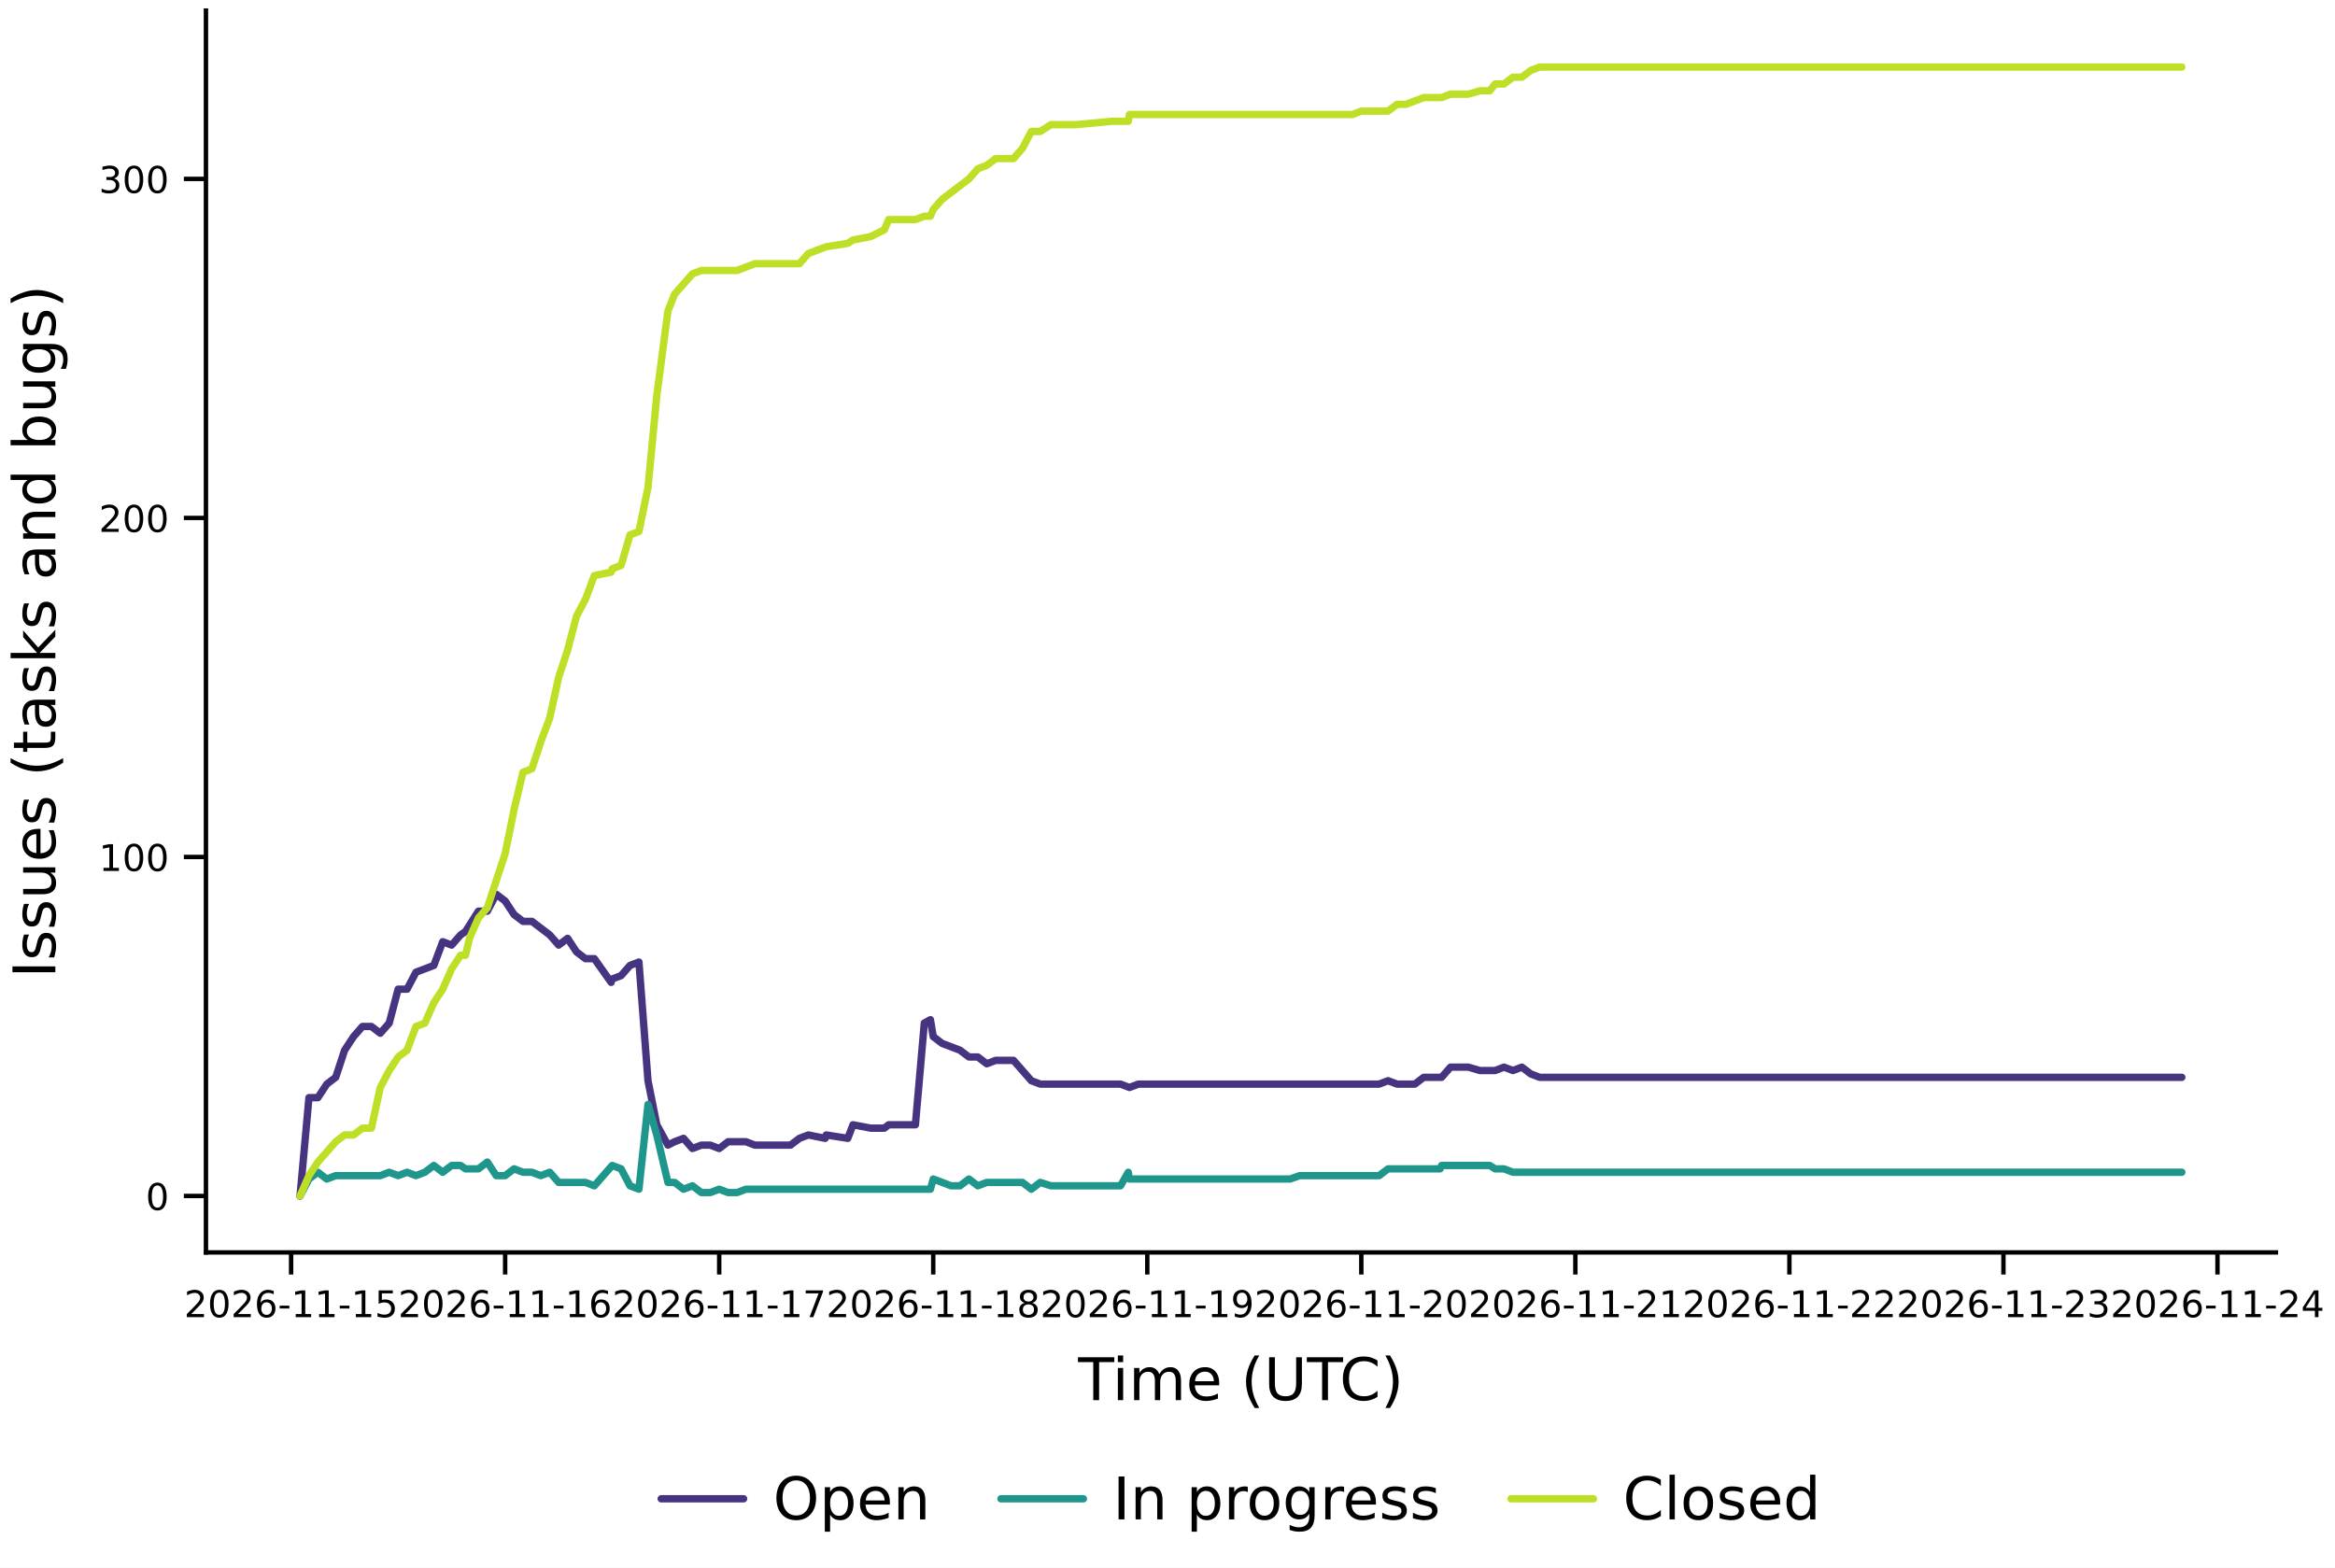
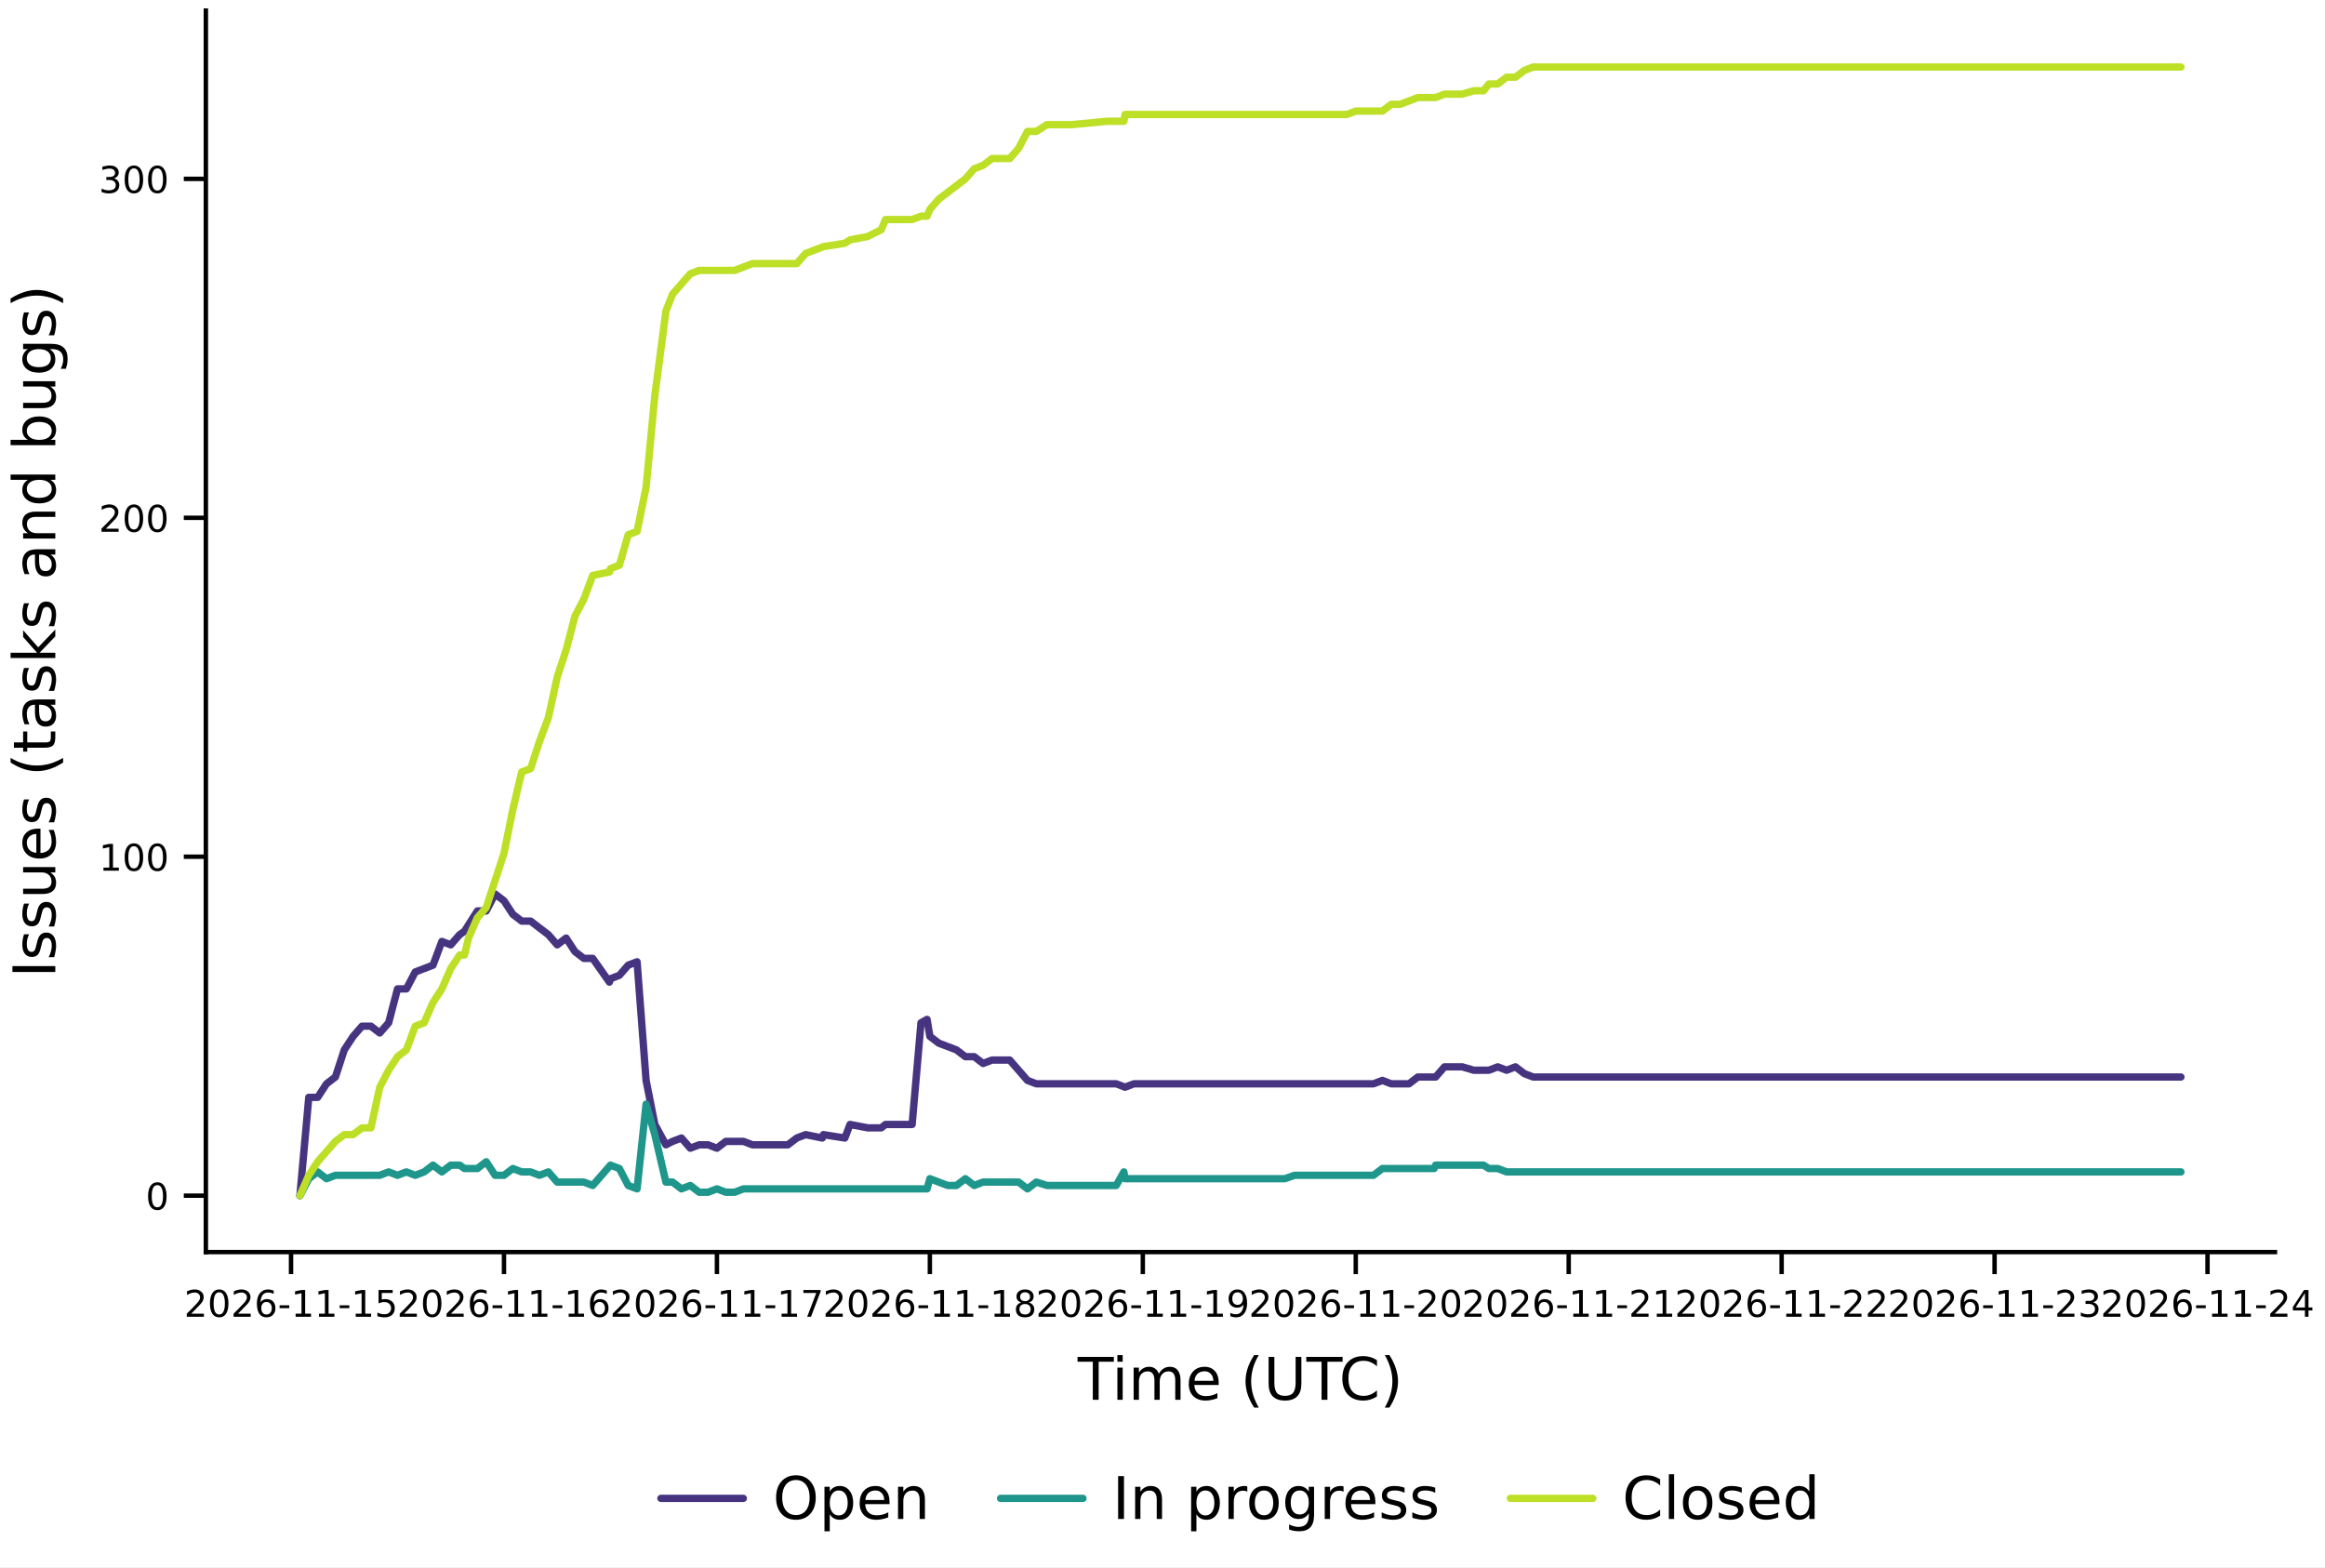
- <svg xmlns="http://www.w3.org/2000/svg" xmlns:xlink="http://www.w3.org/1999/xlink" width="317.287pt" height="213.046pt" viewBox="0 0 317.287 213.046" version="1.1">
+ <svg xmlns="http://www.w3.org/2000/svg" xmlns:xlink="http://www.w3.org/1999/xlink" width="316.058pt" height="213.046pt" viewBox="0 0 316.058 213.046" version="1.1">
  <defs>
    <style type="text/css">*{stroke-linejoin: round; stroke-linecap: butt}</style>
  </defs>
  <g id="figure_1">
    <g id="patch_1">
-       <path d="M 0 213.046  L 317.287 213.046  L 317.287 0  L 0 0  z " style="fill: #ffffff" />
+       <path d="M 0 213.046  L 316.058 213.046  L 316.058 0  L 0 0  z " style="fill: #ffffff" />
    </g>
    <g id="axes_1">
      <g id="patch_2">
        <path d="M 27.984 170.203  L 309.256 170.203  L 309.256 1.44  L 27.984 1.44  z " style="fill: #ffffff" />
      </g>
      <g id="matplotlib.axis_1">
        <g id="xtick_1">
          <g id="line2d_1">
            <defs>
-               <path id="m86e98f41b6" d="M 0 0  L 0 3  " style="stroke: #000000; stroke-width: 0.6" />
+               <path id="m260171f539" d="M 0 0  L 0 3  " style="stroke: #000000; stroke-width: 0.6" />
            </defs>
            <g>
-               <use xlink:href="#m86e98f41b6" x="39.558" y="170.203" style="stroke: #000000; stroke-width: 0.6" />
+               <use xlink:href="#m260171f539" x="39.563" y="170.203" style="stroke: #000000; stroke-width: 0.6" />
            </g>
          </g>
          <g id="text_1">
-             <text style="font-size: 5px; font-family: 'DejaVu Sans', sans-serif; text-anchor: middle" x="39.558" y="179.002" transform="rotate(-0 39.55759 179.0017)">2026-11-15</text>
+             <text style="font-size: 5px; font-family: 'DejaVu Sans', sans-serif; text-anchor: middle" x="39.563" y="179.002" transform="rotate(-0 39.5633 179.0017)">2026-11-15</text>
          </g>
        </g>
        <g id="xtick_2">
          <g id="line2d_2">
            <g>
-               <use xlink:href="#m86e98f41b6" x="68.642" y="170.203" style="stroke: #000000; stroke-width: 0.6" />
+               <use xlink:href="#m260171f539" x="68.511" y="170.203" style="stroke: #000000; stroke-width: 0.6" />
            </g>
          </g>
          <g id="text_2">
-             <text style="font-size: 5px; font-family: 'DejaVu Sans', sans-serif; text-anchor: middle" x="68.642" y="179.002" transform="rotate(-0 68.6421 179.0017)">2026-11-16</text>
+             <text style="font-size: 5px; font-family: 'DejaVu Sans', sans-serif; text-anchor: middle" x="68.511" y="179.002" transform="rotate(-0 68.51062 179.0017)">2026-11-16</text>
          </g>
        </g>
        <g id="xtick_3">
          <g id="line2d_3">
            <g>
-               <use xlink:href="#m86e98f41b6" x="97.727" y="170.203" style="stroke: #000000; stroke-width: 0.6" />
+               <use xlink:href="#m260171f539" x="97.458" y="170.203" style="stroke: #000000; stroke-width: 0.6" />
            </g>
          </g>
          <g id="text_3">
-             <text style="font-size: 5px; font-family: 'DejaVu Sans', sans-serif; text-anchor: middle" x="97.727" y="179.002" transform="rotate(-0 97.72661 179.0017)">2026-11-17</text>
+             <text style="font-size: 5px; font-family: 'DejaVu Sans', sans-serif; text-anchor: middle" x="97.458" y="179.002" transform="rotate(-0 97.45794 179.0017)">2026-11-17</text>
          </g>
        </g>
        <g id="xtick_4">
          <g id="line2d_4">
            <g>
-               <use xlink:href="#m86e98f41b6" x="126.811" y="170.203" style="stroke: #000000; stroke-width: 0.6" />
+               <use xlink:href="#m260171f539" x="126.405" y="170.203" style="stroke: #000000; stroke-width: 0.6" />
            </g>
          </g>
          <g id="text_4">
-             <text style="font-size: 5px; font-family: 'DejaVu Sans', sans-serif; text-anchor: middle" x="126.811" y="179.002" transform="rotate(-0 126.8111 179.0017)">2026-11-18</text>
+             <text style="font-size: 5px; font-family: 'DejaVu Sans', sans-serif; text-anchor: middle" x="126.405" y="179.002" transform="rotate(-0 126.4053 179.0017)">2026-11-18</text>
          </g>
        </g>
        <g id="xtick_5">
          <g id="line2d_5">
            <g>
-               <use xlink:href="#m86e98f41b6" x="155.896" y="170.203" style="stroke: #000000; stroke-width: 0.6" />
+               <use xlink:href="#m260171f539" x="155.353" y="170.203" style="stroke: #000000; stroke-width: 0.6" />
            </g>
          </g>
          <g id="text_5">
-             <text style="font-size: 5px; font-family: 'DejaVu Sans', sans-serif; text-anchor: middle" x="155.896" y="179.002" transform="rotate(-0 155.8956 179.0017)">2026-11-19</text>
+             <text style="font-size: 5px; font-family: 'DejaVu Sans', sans-serif; text-anchor: middle" x="155.353" y="179.002" transform="rotate(-0 155.3526 179.0017)">2026-11-19</text>
          </g>
        </g>
        <g id="xtick_6">
          <g id="line2d_6">
            <g>
-               <use xlink:href="#m86e98f41b6" x="184.98" y="170.203" style="stroke: #000000; stroke-width: 0.6" />
+               <use xlink:href="#m260171f539" x="184.3" y="170.203" style="stroke: #000000; stroke-width: 0.6" />
            </g>
          </g>
          <g id="text_6">
-             <text style="font-size: 5px; font-family: 'DejaVu Sans', sans-serif; text-anchor: middle" x="184.98" y="179.002" transform="rotate(-0 184.9801 179.0017)">2026-11-20</text>
+             <text style="font-size: 5px; font-family: 'DejaVu Sans', sans-serif; text-anchor: middle" x="184.3" y="179.002" transform="rotate(-0 184.2999 179.0017)">2026-11-20</text>
          </g>
        </g>
        <g id="xtick_7">
          <g id="line2d_7">
            <g>
-               <use xlink:href="#m86e98f41b6" x="214.065" y="170.203" style="stroke: #000000; stroke-width: 0.6" />
+               <use xlink:href="#m260171f539" x="213.247" y="170.203" style="stroke: #000000; stroke-width: 0.6" />
            </g>
          </g>
          <g id="text_7">
-             <text style="font-size: 5px; font-family: 'DejaVu Sans', sans-serif; text-anchor: middle" x="214.065" y="179.002" transform="rotate(-0 214.0646 179.0017)">2026-11-21</text>
+             <text style="font-size: 5px; font-family: 'DejaVu Sans', sans-serif; text-anchor: middle" x="213.247" y="179.002" transform="rotate(-0 213.2472 179.0017)">2026-11-21</text>
          </g>
        </g>
        <g id="xtick_8">
          <g id="line2d_8">
            <g>
-               <use xlink:href="#m86e98f41b6" x="243.149" y="170.203" style="stroke: #000000; stroke-width: 0.6" />
+               <use xlink:href="#m260171f539" x="242.195" y="170.203" style="stroke: #000000; stroke-width: 0.6" />
            </g>
          </g>
          <g id="text_8">
-             <text style="font-size: 5px; font-family: 'DejaVu Sans', sans-serif; text-anchor: middle" x="243.149" y="179.002" transform="rotate(-0 243.1492 179.0017)">2026-11-22</text>
+             <text style="font-size: 5px; font-family: 'DejaVu Sans', sans-serif; text-anchor: middle" x="242.195" y="179.002" transform="rotate(-0 242.1945 179.0017)">2026-11-22</text>
          </g>
        </g>
        <g id="xtick_9">
          <g id="line2d_9">
            <g>
-               <use xlink:href="#m86e98f41b6" x="272.234" y="170.203" style="stroke: #000000; stroke-width: 0.6" />
+               <use xlink:href="#m260171f539" x="271.142" y="170.203" style="stroke: #000000; stroke-width: 0.6" />
            </g>
          </g>
          <g id="text_9">
-             <text style="font-size: 5px; font-family: 'DejaVu Sans', sans-serif; text-anchor: middle" x="272.234" y="179.002" transform="rotate(-0 272.2337 179.0017)">2026-11-23</text>
+             <text style="font-size: 5px; font-family: 'DejaVu Sans', sans-serif; text-anchor: middle" x="271.142" y="179.002" transform="rotate(-0 271.1419 179.0017)">2026-11-23</text>
          </g>
        </g>
        <g id="xtick_10">
          <g id="line2d_10">
            <g>
-               <use xlink:href="#m86e98f41b6" x="301.318" y="170.203" style="stroke: #000000; stroke-width: 0.6" />
+               <use xlink:href="#m260171f539" x="300.089" y="170.203" style="stroke: #000000; stroke-width: 0.6" />
            </g>
          </g>
          <g id="text_10">
-             <text style="font-size: 5px; font-family: 'DejaVu Sans', sans-serif; text-anchor: middle" x="301.318" y="179.002" transform="rotate(-0 301.3182 179.0017)">2026-11-24</text>
+             <text style="font-size: 5px; font-family: 'DejaVu Sans', sans-serif; text-anchor: middle" x="300.089" y="179.002" transform="rotate(-0 300.0892 179.0017)">2026-11-24</text>
          </g>
        </g>
        <g id="text_11">
          <text style="font-size: 8px; font-family: 'DejaVu Sans', sans-serif; text-anchor: middle" x="168.62" y="190.282" transform="rotate(-0 168.6201 190.2816)">Time (UTC)</text>
        </g>
      </g>
      <g id="matplotlib.axis_2">
        <g id="ytick_1">
          <g id="line2d_11">
            <defs>
-               <path id="ma8ce9797fe" d="M 0 0  L -3 0  " style="stroke: #000000; stroke-width: 0.6" />
+               <path id="ma91bd4e025" d="M 0 0  L -3 0  " style="stroke: #000000; stroke-width: 0.6" />
            </defs>
            <g>
-               <use xlink:href="#ma8ce9797fe" x="27.984" y="162.532" style="stroke: #000000; stroke-width: 0.6" />
+               <use xlink:href="#ma91bd4e025" x="27.984" y="162.532" style="stroke: #000000; stroke-width: 0.6" />
            </g>
          </g>
          <g id="text_12">
            <text style="font-size: 5px; font-family: 'DejaVu Sans', sans-serif; text-anchor: end" x="22.984" y="164.431" transform="rotate(-0 22.98438 164.4312)">0</text>
          </g>
        </g>
        <g id="ytick_2">
          <g id="line2d_12">
            <g>
-               <use xlink:href="#ma8ce9797fe" x="27.984" y="116.46" style="stroke: #000000; stroke-width: 0.6" />
+               <use xlink:href="#ma91bd4e025" x="27.984" y="116.46" style="stroke: #000000; stroke-width: 0.6" />
            </g>
          </g>
          <g id="text_13">
            <text style="font-size: 5px; font-family: 'DejaVu Sans', sans-serif; text-anchor: end" x="22.984" y="118.359" transform="rotate(-0 22.98438 118.3589)">100</text>
          </g>
        </g>
        <g id="ytick_3">
          <g id="line2d_13">
            <g>
-               <use xlink:href="#ma8ce9797fe" x="27.984" y="70.387" style="stroke: #000000; stroke-width: 0.6" />
+               <use xlink:href="#ma91bd4e025" x="27.984" y="70.387" style="stroke: #000000; stroke-width: 0.6" />
            </g>
          </g>
          <g id="text_14">
            <text style="font-size: 5px; font-family: 'DejaVu Sans', sans-serif; text-anchor: end" x="22.984" y="72.287" transform="rotate(-0 22.98438 72.28662)">200</text>
          </g>
        </g>
        <g id="ytick_4">
          <g id="line2d_14">
            <g>
-               <use xlink:href="#ma8ce9797fe" x="27.984" y="24.315" style="stroke: #000000; stroke-width: 0.6" />
+               <use xlink:href="#ma91bd4e025" x="27.984" y="24.315" style="stroke: #000000; stroke-width: 0.6" />
            </g>
          </g>
          <g id="text_15">
            <text style="font-size: 5px; font-family: 'DejaVu Sans', sans-serif; text-anchor: end" x="22.984" y="26.214" transform="rotate(-0 22.98438 26.21431)">300</text>
          </g>
        </g>
        <g id="text_16">
          <text style="font-size: 8px; font-family: 'DejaVu Sans', sans-serif; text-anchor: middle" x="7.519" y="85.821" transform="rotate(-90 7.51875 85.82143)">Issues (tasks and bugs)</text>
        </g>
      </g>
      <g id="line2d_15">
-         <path d="M 40.769 162.532  L 41.981 149.171  L 43.193 149.171  L 44.405 147.328  L 45.617 146.407  L 46.829 142.721  L 48.041 140.878  L 49.252 139.496  L 50.464 139.496  L 51.676 140.417  L 52.888 139.035  L 54.1 134.428  L 55.312 134.428  L 56.524 132.124  L 58.947 131.203  L 60.159 127.978  L 61.371 128.438  L 62.583 127.056  L 63.249 126.595  L 65.007 123.831  L 66.218 123.831  L 67.43 121.527  L 68.642 122.449  L 69.854 124.292  L 71.066 125.213  L 72.278 125.213  L 74.701 127.056  L 75.913 128.438  L 77.125 127.517  L 78.337 129.36  L 79.549 130.281  L 80.761 130.281  L 83.043 133.506  L 83.184 133.046  L 84.396 132.585  L 85.608 131.203  L 86.82 130.742  L 88.052 146.867  L 89.244 152.857  L 90.758 155.621  L 91.667 155.16  L 92.879 154.7  L 94.091 156.082  L 95.303 155.621  L 96.515 155.621  L 97.727 156.082  L 98.938 155.16  L 101.362 155.16  L 102.574 155.621  L 107.421 155.621  L 108.633 154.7  L 109.845 154.239  L 112.127 154.7  L 112.269 154.239  L 115.198 154.7  L 115.904 152.857  L 118.328 153.317  L 120.166 153.317  L 120.752 152.857  L 124.387 152.857  L 125.599 139.035  L 126.427 138.574  L 126.811 140.878  L 128.023 141.799  L 130.447 142.721  L 131.659 143.642  L 132.87 143.642  L 134.082 144.564  L 135.294 144.103  L 137.718 144.103  L 140.142 146.867  L 141.353 147.328  L 152.26 147.328  L 153.472 147.789  L 154.684 147.328  L 187.404 147.328  L 188.616 146.867  L 189.828 147.328  L 192.251 147.328  L 193.463 146.407  L 195.887 146.407  L 197.099 145.024  L 199.522 145.024  L 201.098 145.485  L 203.158 145.485  L 204.37 145.024  L 205.582 145.485  L 206.794 145.024  L 208.005 145.946  L 209.217 146.407  L 296.471 146.407  L 296.471 146.407  " clip-path="url(#pc32f3128f7)" style="fill: none; stroke: #463480; stroke-linecap: round" />
+         <path d="M 40.769 162.532  L 41.976 149.171  L 43.182 149.171  L 44.388 147.328  L 45.594 146.407  L 46.8 142.721  L 48.006 140.878  L 49.212 139.496  L 50.419 139.496  L 51.625 140.417  L 52.831 139.035  L 54.037 134.428  L 55.243 134.428  L 56.449 132.124  L 58.862 131.203  L 60.068 127.978  L 61.274 128.438  L 62.48 127.056  L 63.143 126.595  L 64.892 123.831  L 66.098 123.831  L 67.304 121.527  L 68.511 122.449  L 69.717 124.292  L 70.923 125.213  L 72.129 125.213  L 74.541 127.056  L 75.747 128.438  L 76.954 127.517  L 78.16 129.36  L 79.366 130.281  L 80.572 130.281  L 82.844 133.506  L 82.984 133.046  L 84.19 132.585  L 85.397 131.203  L 86.603 130.742  L 87.829 146.867  L 89.015 152.857  L 90.523 155.621  L 91.427 155.16  L 92.633 154.7  L 93.84 156.082  L 95.046 155.621  L 96.252 155.621  L 97.458 156.082  L 98.664 155.16  L 101.076 155.16  L 102.282 155.621  L 107.107 155.621  L 108.313 154.7  L 109.519 154.239  L 111.791 154.7  L 111.932 154.239  L 114.846 154.7  L 115.55 152.857  L 117.962 153.317  L 119.792 153.317  L 120.375 152.857  L 123.993 152.857  L 125.199 139.035  L 126.023 138.574  L 126.405 140.878  L 127.611 141.799  L 130.024 142.721  L 131.23 143.642  L 132.436 143.642  L 133.642 144.564  L 134.848 144.103  L 137.261 144.103  L 139.673 146.867  L 140.879 147.328  L 151.734 147.328  L 152.94 147.789  L 154.146 147.328  L 186.712 147.328  L 187.918 146.867  L 189.124 147.328  L 191.537 147.328  L 192.743 146.407  L 195.155 146.407  L 196.361 145.024  L 198.774 145.024  L 200.342 145.485  L 202.392 145.485  L 203.598 145.024  L 204.804 145.485  L 206.01 145.024  L 207.217 145.946  L 208.423 146.407  L 296.471 146.407  L 296.471 146.407  " clip-path="url(#ped6dde5c7c)" style="fill: none; stroke: #463480; stroke-linecap: round" />
      </g>
      <g id="line2d_16">
-         <path d="M 40.769 162.532  L 41.981 160.228  L 43.193 159.307  L 44.405 160.228  L 45.617 159.767  L 51.676 159.767  L 52.888 159.307  L 54.1 159.767  L 55.312 159.307  L 56.524 159.767  L 57.735 159.307  L 58.947 158.385  L 60.159 159.307  L 61.371 158.385  L 62.583 158.385  L 63.249 158.846  L 65.007 158.846  L 66.218 157.925  L 67.43 159.767  L 68.642 159.767  L 69.854 158.846  L 71.066 159.307  L 72.278 159.307  L 73.49 159.767  L 74.701 159.307  L 75.913 160.689  L 79.549 160.689  L 80.761 161.15  L 83.184 158.385  L 84.396 158.846  L 85.608 161.15  L 86.82 161.61  L 88.052 150.092  L 89.244 154.239  L 90.758 160.689  L 91.667 160.689  L 92.879 161.61  L 94.091 161.15  L 95.303 162.071  L 96.515 162.071  L 97.727 161.61  L 98.938 162.071  L 100.15 162.071  L 101.362 161.61  L 126.427 161.61  L 126.811 160.228  L 129.235 161.15  L 130.447 161.15  L 131.659 160.228  L 132.87 161.15  L 134.082 160.689  L 138.93 160.689  L 140.142 161.61  L 141.353 160.689  L 142.808 161.15  L 152.26 161.15  L 153.31 159.307  L 153.472 160.228  L 175.305 160.228  L 176.618 159.767  L 187.404 159.767  L 188.616 158.846  L 195.685 158.846  L 195.887 158.385  L 202.431 158.385  L 203.158 158.846  L 204.37 158.846  L 205.582 159.307  L 296.471 159.307  L 296.471 159.307  " clip-path="url(#pc32f3128f7)" style="fill: none; stroke: #1f968b; stroke-linecap: round" />
+         <path d="M 40.769 162.532  L 41.976 160.228  L 43.182 159.307  L 44.388 160.228  L 45.594 159.767  L 51.625 159.767  L 52.831 159.307  L 54.037 159.767  L 55.243 159.307  L 56.449 159.767  L 57.655 159.307  L 58.862 158.385  L 60.068 159.307  L 61.274 158.385  L 62.48 158.385  L 63.143 158.846  L 64.892 158.846  L 66.098 157.925  L 67.304 159.767  L 68.511 159.767  L 69.717 158.846  L 70.923 159.307  L 72.129 159.307  L 73.335 159.767  L 74.541 159.307  L 75.747 160.689  L 79.366 160.689  L 80.572 161.15  L 82.984 158.385  L 84.19 158.846  L 85.397 161.15  L 86.603 161.61  L 87.829 150.092  L 89.015 154.239  L 90.523 160.689  L 91.427 160.689  L 92.633 161.61  L 93.84 161.15  L 95.046 162.071  L 96.252 162.071  L 97.458 161.61  L 98.664 162.071  L 99.87 162.071  L 101.076 161.61  L 126.023 161.61  L 126.405 160.228  L 128.818 161.15  L 130.024 161.15  L 131.23 160.228  L 132.436 161.15  L 133.642 160.689  L 138.467 160.689  L 139.673 161.61  L 140.879 160.689  L 142.326 161.15  L 151.734 161.15  L 152.779 159.307  L 152.94 160.228  L 174.671 160.228  L 175.978 159.767  L 186.712 159.767  L 187.918 158.846  L 194.954 158.846  L 195.155 158.385  L 201.668 158.385  L 202.392 158.846  L 203.598 158.846  L 204.804 159.307  L 296.471 159.307  L 296.471 159.307  " clip-path="url(#ped6dde5c7c)" style="fill: none; stroke: #1f968b; stroke-linecap: round" />
      </g>
      <g id="line2d_17">
-         <path d="M 40.769 162.532  L 41.981 159.767  L 43.193 157.925  L 45.617 155.16  L 46.829 154.239  L 48.041 154.239  L 49.252 153.317  L 50.464 153.317  L 51.676 147.789  L 52.888 145.485  L 54.1 143.642  L 55.312 142.721  L 56.524 139.496  L 57.735 139.035  L 58.947 136.271  L 60.159 134.428  L 61.371 131.663  L 62.583 129.82  L 63.249 129.82  L 63.795 127.517  L 65.007 124.753  L 66.218 123.37  L 68.642 115.999  L 69.854 110.009  L 71.066 104.941  L 72.278 104.481  L 73.49 100.795  L 74.701 97.57  L 75.913 92.041  L 77.125 88.355  L 78.337 83.748  L 79.549 81.445  L 80.761 78.22  L 83.043 77.759  L 83.184 77.298  L 84.396 76.837  L 85.608 72.691  L 86.82 72.23  L 88.052 66.241  L 89.244 53.801  L 90.758 42.283  L 91.667 39.979  L 94.091 37.215  L 95.303 36.754  L 100.15 36.754  L 102.574 35.833  L 108.633 35.833  L 109.845 34.451  L 112.269 33.529  L 115.198 33.069  L 115.904 32.608  L 118.328 32.147  L 120.166 31.226  L 120.752 29.844  L 124.387 29.844  L 125.599 29.383  L 126.427 29.383  L 126.811 28.461  L 128.023 27.079  L 131.659 24.315  L 132.87 22.933  L 134.082 22.472  L 135.294 21.551  L 137.718 21.551  L 138.93 20.168  L 140.142 17.865  L 141.353 17.865  L 142.808 16.943  L 146.201 16.943  L 151.048 16.483  L 153.31 16.483  L 153.472 15.561  L 183.768 15.561  L 184.98 15.1  L 188.616 15.1  L 189.828 14.179  L 191.039 14.179  L 193.463 13.258  L 195.887 13.258  L 197.099 12.797  L 199.522 12.797  L 201.098 12.336  L 202.431 12.336  L 203.158 11.415  L 204.37 11.415  L 205.582 10.493  L 206.794 10.493  L 208.005 9.572  L 209.217 9.111  L 296.471 9.111  L 296.471 9.111  " clip-path="url(#pc32f3128f7)" style="fill: none; stroke: #bddf26; stroke-linecap: round" />
+         <path d="M 40.769 162.532  L 41.976 159.767  L 43.182 157.925  L 45.594 155.16  L 46.8 154.239  L 48.006 154.239  L 49.212 153.317  L 50.419 153.317  L 51.625 147.789  L 52.831 145.485  L 54.037 143.642  L 55.243 142.721  L 56.449 139.496  L 57.655 139.035  L 58.862 136.271  L 60.068 134.428  L 61.274 131.663  L 62.48 129.82  L 63.143 129.82  L 63.686 127.517  L 64.892 124.753  L 66.098 123.37  L 68.511 115.999  L 69.717 110.009  L 70.923 104.941  L 72.129 104.481  L 73.335 100.795  L 74.541 97.57  L 75.747 92.041  L 76.954 88.355  L 78.16 83.748  L 79.366 81.445  L 80.572 78.22  L 82.844 77.759  L 82.984 77.298  L 84.19 76.837  L 85.397 72.691  L 86.603 72.23  L 87.829 66.241  L 89.015 53.801  L 90.523 42.283  L 91.427 39.979  L 93.84 37.215  L 95.046 36.754  L 99.87 36.754  L 102.282 35.833  L 108.313 35.833  L 109.519 34.451  L 111.932 33.529  L 114.846 33.069  L 115.55 32.608  L 117.962 32.147  L 119.792 31.226  L 120.375 29.844  L 123.993 29.844  L 125.199 29.383  L 126.023 29.383  L 126.405 28.461  L 127.611 27.079  L 131.23 24.315  L 132.436 22.933  L 133.642 22.472  L 134.848 21.551  L 137.261 21.551  L 138.467 20.168  L 139.673 17.865  L 140.879 17.865  L 142.326 16.943  L 145.703 16.943  L 150.528 16.483  L 152.779 16.483  L 152.94 15.561  L 183.094 15.561  L 184.3 15.1  L 187.918 15.1  L 189.124 14.179  L 190.331 14.179  L 192.743 13.258  L 195.155 13.258  L 196.361 12.797  L 198.774 12.797  L 200.342 12.336  L 201.668 12.336  L 202.392 11.415  L 203.598 11.415  L 204.804 10.493  L 206.01 10.493  L 207.217 9.572  L 208.423 9.111  L 296.471 9.111  L 296.471 9.111  " clip-path="url(#ped6dde5c7c)" style="fill: none; stroke: #bddf26; stroke-linecap: round" />
      </g>
      <g id="patch_3">
        <path d="M 27.984 170.203  L 27.984 1.44  " style="fill: none; stroke: #000000; stroke-width: 0.6; stroke-linejoin: miter; stroke-linecap: square" />
      </g>
      <g id="patch_4">
        <path d="M 27.984 170.203  L 309.256 170.203  " style="fill: none; stroke: #000000; stroke-width: 0.6; stroke-linejoin: miter; stroke-linecap: square" />
      </g>
      <g id="legend_1">
        <g id="line2d_18">
          <path d="M 89.846 203.684  L 95.446 203.684  L 101.046 203.684  " style="fill: none; stroke: #463480; stroke-linecap: round" />
        </g>
        <g id="text_17">
          <text style="font-size: 8px; font-family: 'DejaVu Sans', sans-serif; text-anchor: start" x="105.046" y="206.484" transform="rotate(-0 105.0457 206.4837)">Open</text>
        </g>
        <g id="line2d_19">
          <path d="M 136.014 203.684  L 141.614 203.684  L 147.214 203.684  " style="fill: none; stroke: #1f968b; stroke-linecap: round" />
        </g>
        <g id="text_18">
          <text style="font-size: 8px; font-family: 'DejaVu Sans', sans-serif; text-anchor: start" x="151.214" y="206.484" transform="rotate(-0 151.2145 206.4837)">In progress</text>
        </g>
        <g id="line2d_20">
          <path d="M 205.322 203.684  L 210.922 203.684  L 216.522 203.684  " style="fill: none; stroke: #bddf26; stroke-linecap: round" />
        </g>
        <g id="text_19">
          <text style="font-size: 8px; font-family: 'DejaVu Sans', sans-serif; text-anchor: start" x="220.522" y="206.484" transform="rotate(-0 220.522 206.4837)">Closed</text>
        </g>
      </g>
    </g>
  </g>
  <defs>
-     <clipPath id="pc32f3128f7">
+     <clipPath id="ped6dde5c7c">
      <rect x="27.984" y="1.44" width="281.271" height="168.763" />
    </clipPath>
  </defs>
</svg>
